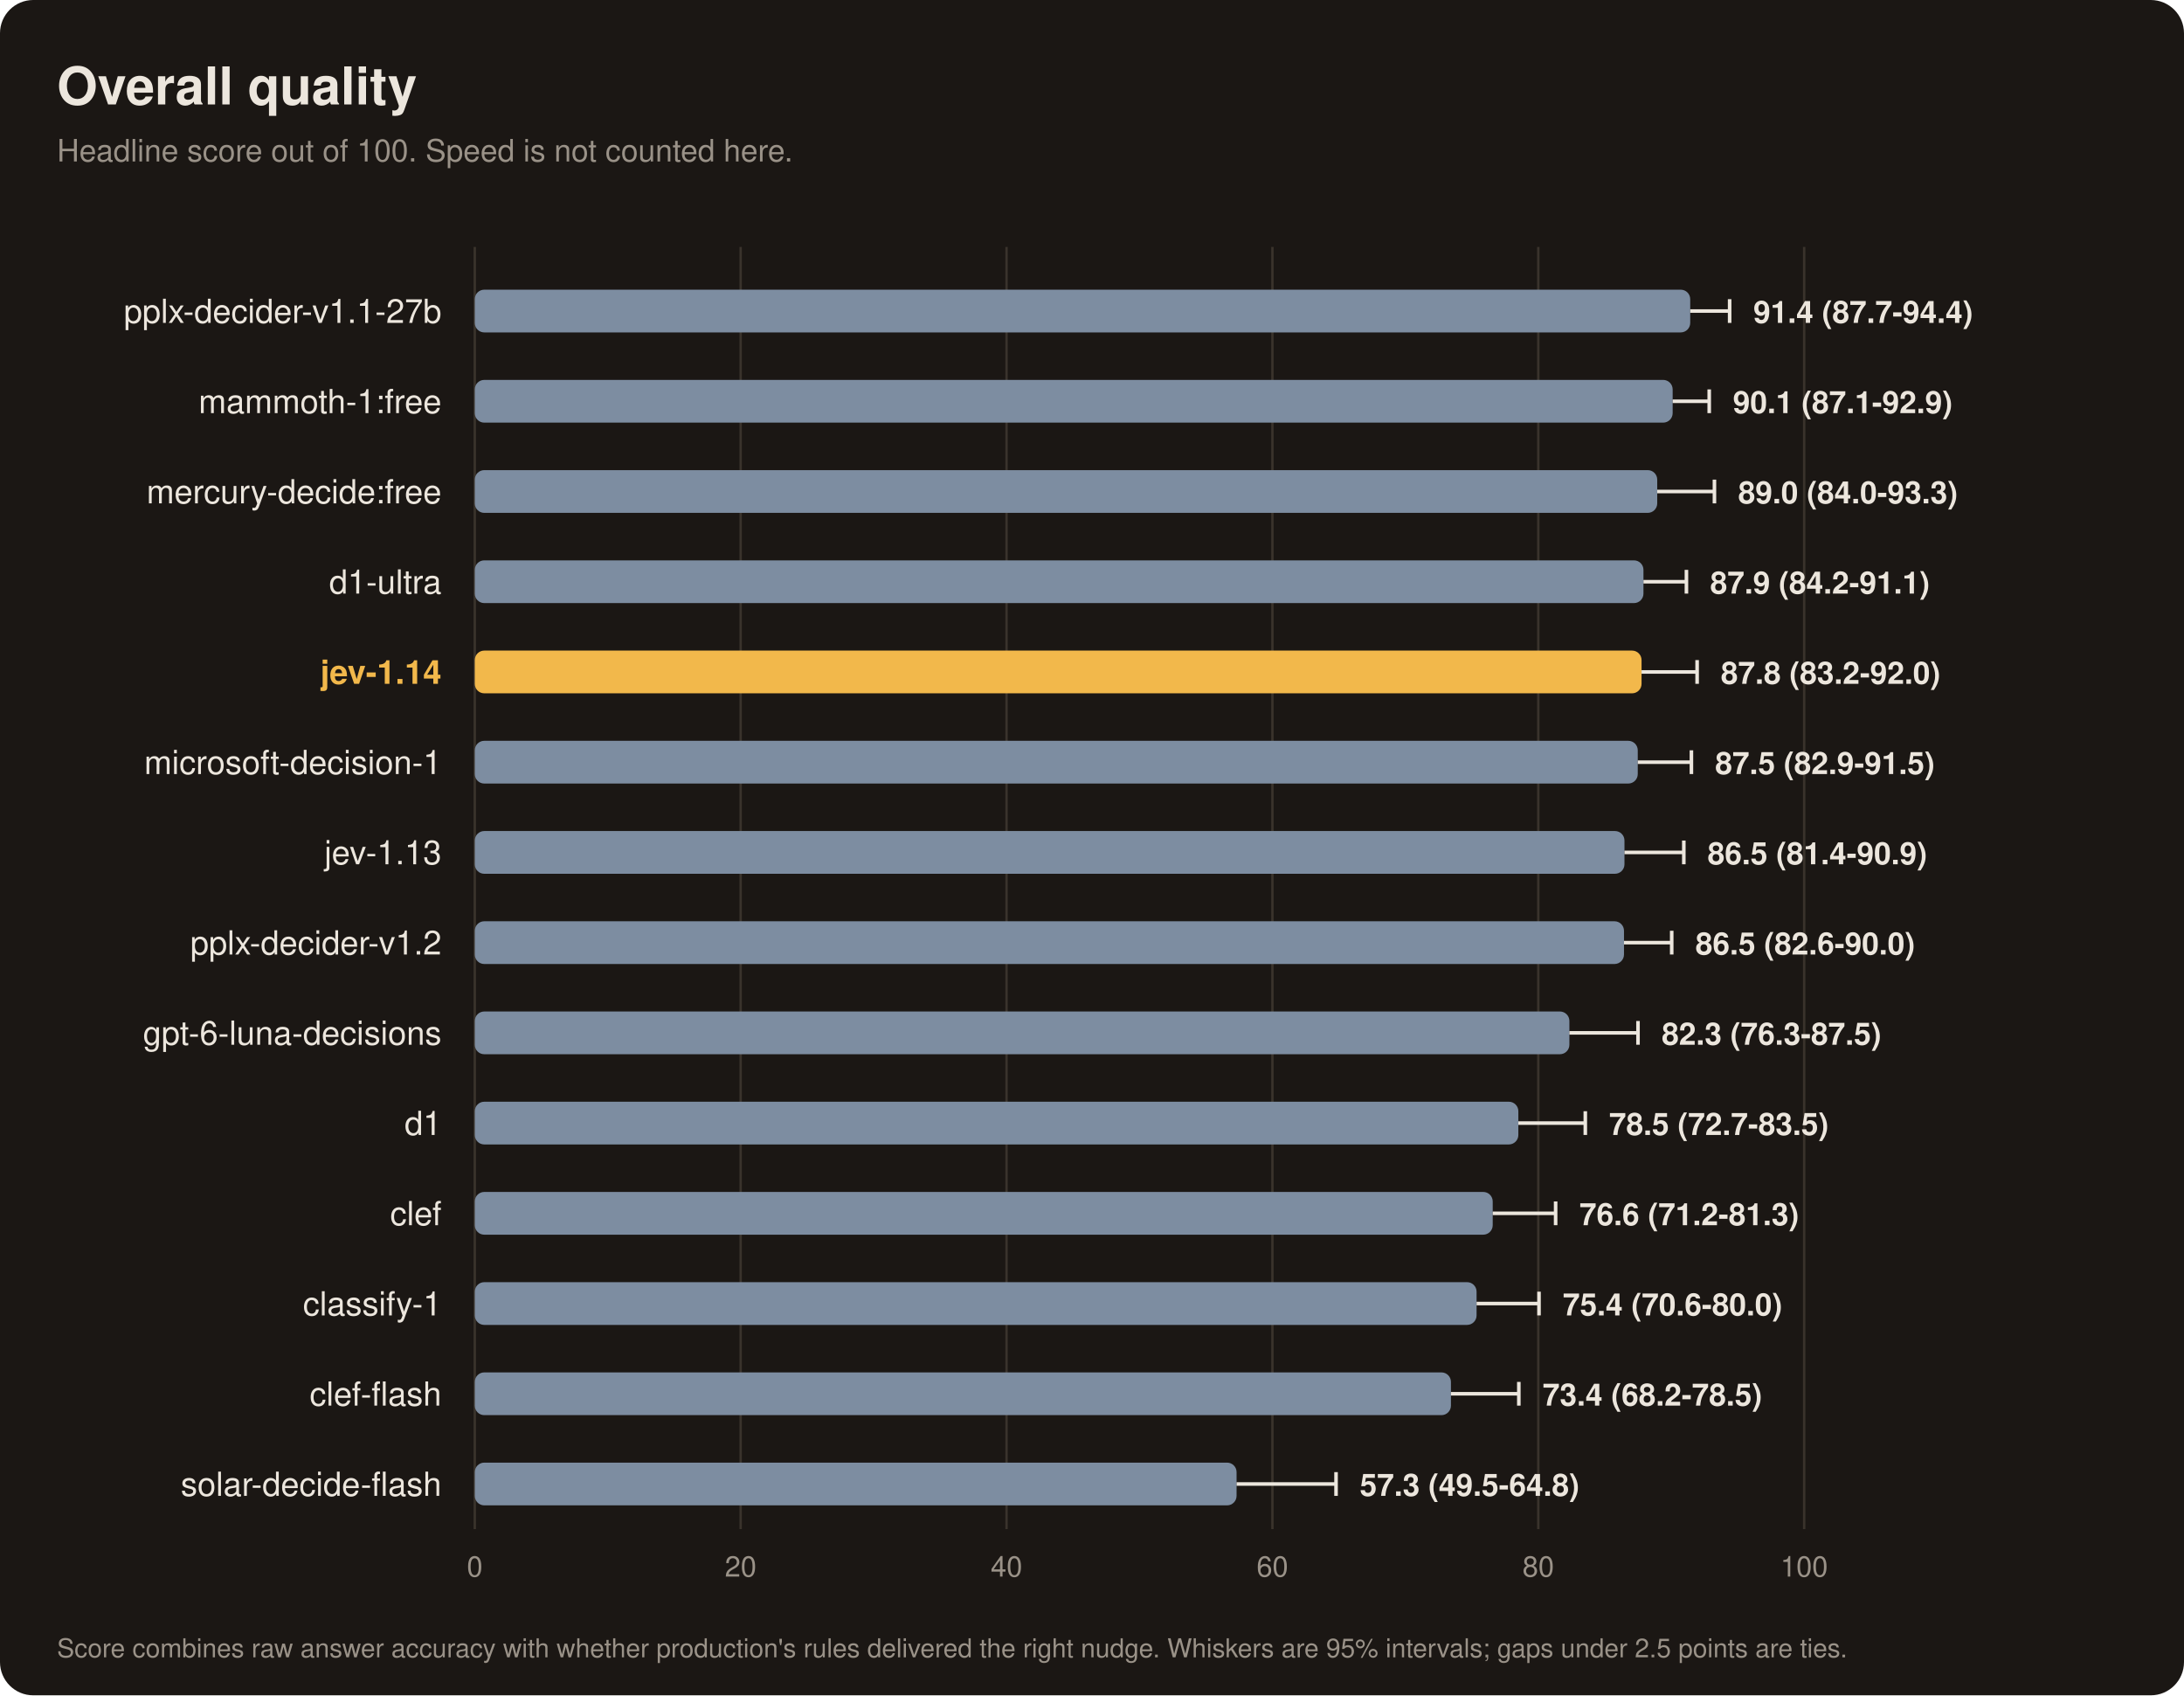
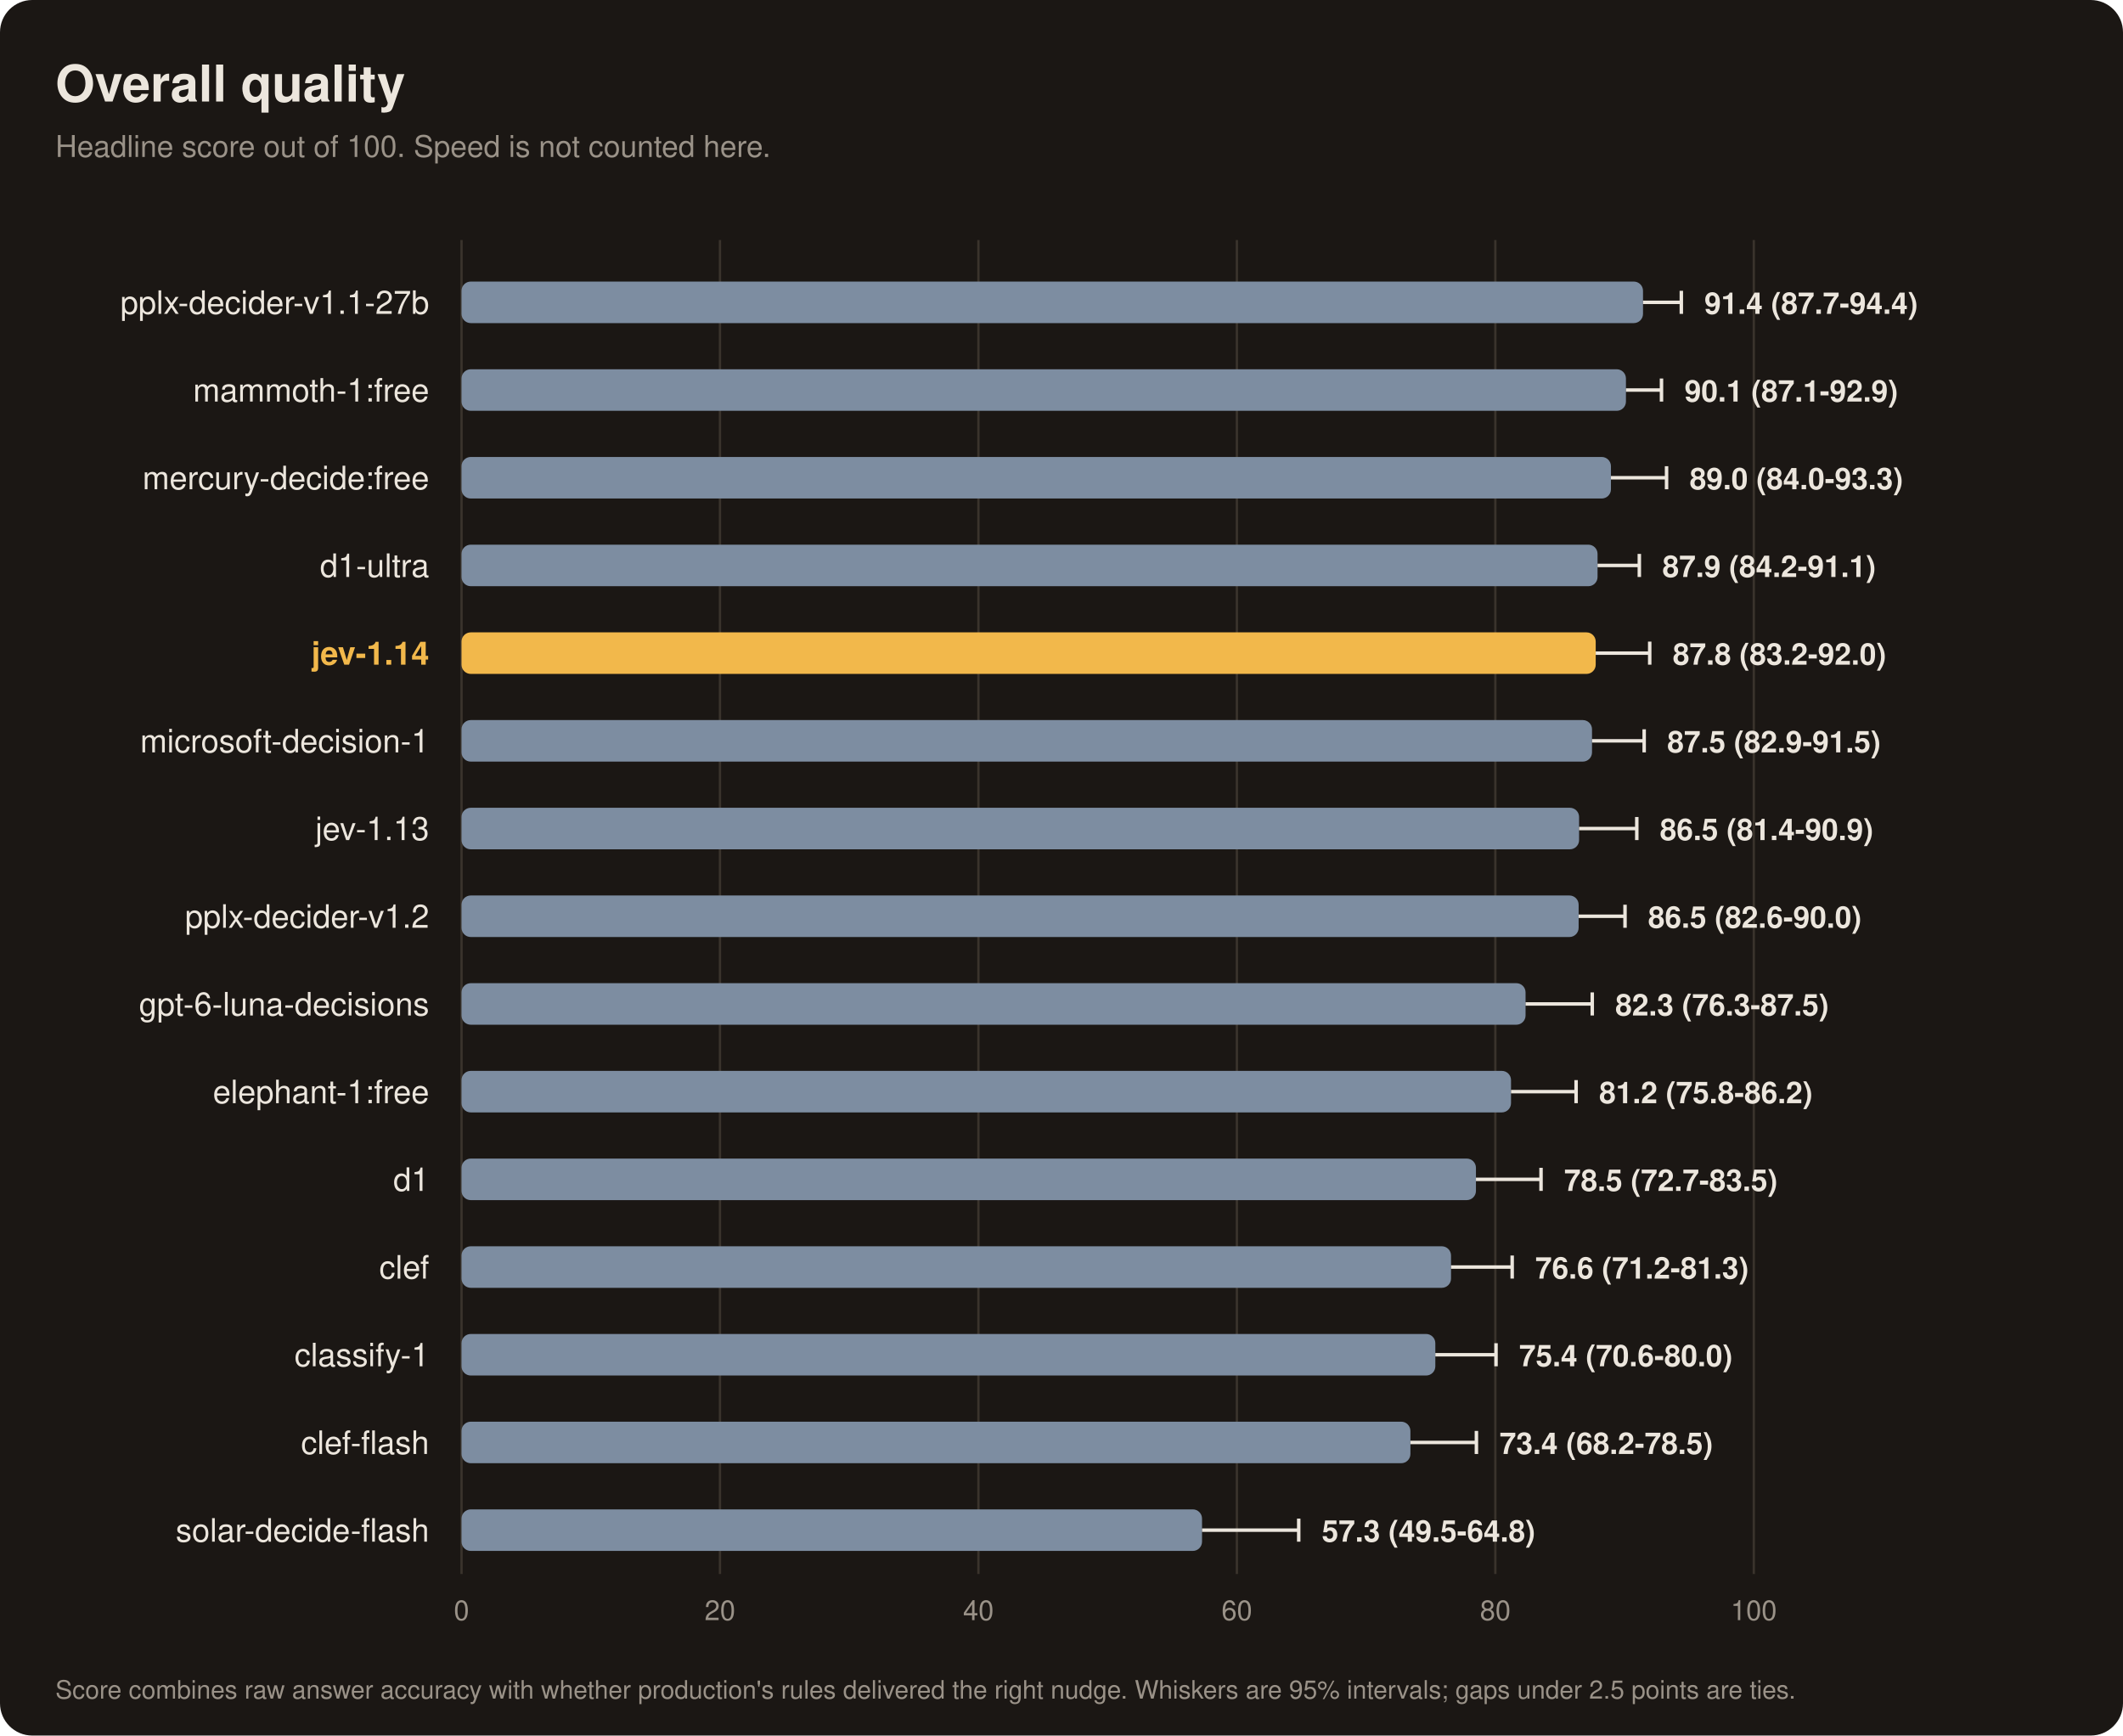
- <svg xmlns="http://www.w3.org/2000/svg" viewBox="0 0 920 714" width="920" role="img" aria-label="Overall quality" font-family="-apple-system,BlinkMacSystemFont,'Segoe UI',Helvetica,Arial,sans-serif">
-   <rect width="920" height="714" rx="14" fill="#1b1714" />
+ <svg xmlns="http://www.w3.org/2000/svg" viewBox="0 0 920 752" width="920" role="img" aria-label="Overall quality" font-family="-apple-system,BlinkMacSystemFont,'Segoe UI',Helvetica,Arial,sans-serif">
+   <rect width="920" height="752" rx="14" fill="#1b1714" />
  <text x="24.0" y="44.0" font-size="22" font-weight="700" fill="#ece6dd" text-anchor="start">Overall quality</text>
  <text x="24.0" y="68.0" font-size="13" font-weight="400" fill="#9a9288" text-anchor="start">Headline score out of 100. Speed is not counted here.</text>
-   <line x1="200.0" y1="104.0" x2="200.0" y2="644.0" stroke="#3a332c" stroke-width="1.0" />
-   <text x="200.0" y="664.0" font-size="12" font-weight="400" fill="#9a9288" text-anchor="middle">0</text>
-   <line x1="312.0" y1="104.0" x2="312.0" y2="644.0" stroke="#3a332c" stroke-width="1.0" />
-   <text x="312.0" y="664.0" font-size="12" font-weight="400" fill="#9a9288" text-anchor="middle">20</text>
-   <line x1="424.0" y1="104.0" x2="424.0" y2="644.0" stroke="#3a332c" stroke-width="1.0" />
-   <text x="424.0" y="664.0" font-size="12" font-weight="400" fill="#9a9288" text-anchor="middle">40</text>
-   <line x1="536.0" y1="104.0" x2="536.0" y2="644.0" stroke="#3a332c" stroke-width="1.0" />
-   <text x="536.0" y="664.0" font-size="12" font-weight="400" fill="#9a9288" text-anchor="middle">60</text>
-   <line x1="648.0" y1="104.0" x2="648.0" y2="644.0" stroke="#3a332c" stroke-width="1.0" />
-   <text x="648.0" y="664.0" font-size="12" font-weight="400" fill="#9a9288" text-anchor="middle">80</text>
-   <line x1="760.0" y1="104.0" x2="760.0" y2="644.0" stroke="#3a332c" stroke-width="1.0" />
-   <text x="760.0" y="664.0" font-size="12" font-weight="400" fill="#9a9288" text-anchor="middle">100</text>
+   <line x1="200.0" y1="104.0" x2="200.0" y2="682.0" stroke="#3a332c" stroke-width="1.0" />
+   <text x="200.0" y="702.0" font-size="12" font-weight="400" fill="#9a9288" text-anchor="middle">0</text>
+   <line x1="312.0" y1="104.0" x2="312.0" y2="682.0" stroke="#3a332c" stroke-width="1.0" />
+   <text x="312.0" y="702.0" font-size="12" font-weight="400" fill="#9a9288" text-anchor="middle">20</text>
+   <line x1="424.0" y1="104.0" x2="424.0" y2="682.0" stroke="#3a332c" stroke-width="1.0" />
+   <text x="424.0" y="702.0" font-size="12" font-weight="400" fill="#9a9288" text-anchor="middle">40</text>
+   <line x1="536.0" y1="104.0" x2="536.0" y2="682.0" stroke="#3a332c" stroke-width="1.0" />
+   <text x="536.0" y="702.0" font-size="12" font-weight="400" fill="#9a9288" text-anchor="middle">60</text>
+   <line x1="648.0" y1="104.0" x2="648.0" y2="682.0" stroke="#3a332c" stroke-width="1.0" />
+   <text x="648.0" y="702.0" font-size="12" font-weight="400" fill="#9a9288" text-anchor="middle">80</text>
+   <line x1="760.0" y1="104.0" x2="760.0" y2="682.0" stroke="#3a332c" stroke-width="1.0" />
+   <text x="760.0" y="702.0" font-size="12" font-weight="400" fill="#9a9288" text-anchor="middle">100</text>
  <text x="186.0" y="136.0" font-size="14" font-weight="500" fill="#ece6dd" text-anchor="end">pplx-decider-v1.1-27b</text>
  <rect x="200.0" y="122.0" width="512.0" height="18.0" rx="4.0" fill="#7d8da1" />
  <line x1="712.0" y1="131.0" x2="728.6" y2="131.0" stroke="#ece6dd" stroke-width="1.5" />
  <line x1="728.6" y1="126.0" x2="728.6" y2="136.0" stroke="#ece6dd" stroke-width="1.5" />
  <text x="738.6" y="136.0" font-size="13" font-weight="600" fill="#ece6dd" text-anchor="start">91.4  (87.7-94.4)</text>
  <text x="186.0" y="174.0" font-size="14" font-weight="500" fill="#ece6dd" text-anchor="end">mammoth-1:free</text>
  <rect x="200.0" y="160.0" width="504.6" height="18.0" rx="4.0" fill="#7d8da1" />
  <line x1="704.6" y1="169.0" x2="720.0" y2="169.0" stroke="#ece6dd" stroke-width="1.5" />
  <line x1="720.0" y1="164.0" x2="720.0" y2="174.0" stroke="#ece6dd" stroke-width="1.5" />
  <text x="730.0" y="174.0" font-size="13" font-weight="600" fill="#ece6dd" text-anchor="start">90.1  (87.1-92.9)</text>
  <text x="186.0" y="212.0" font-size="14" font-weight="500" fill="#ece6dd" text-anchor="end">mercury-decide:free</text>
  <rect x="200.0" y="198.0" width="498.1" height="18.0" rx="4.0" fill="#7d8da1" />
  <line x1="698.1" y1="207.0" x2="722.2" y2="207.0" stroke="#ece6dd" stroke-width="1.5" />
  <line x1="722.2" y1="202.0" x2="722.2" y2="212.0" stroke="#ece6dd" stroke-width="1.5" />
  <text x="732.2" y="212.0" font-size="13" font-weight="600" fill="#ece6dd" text-anchor="start">89.0  (84.0-93.3)</text>
  <text x="186.0" y="250.0" font-size="14" font-weight="500" fill="#ece6dd" text-anchor="end">d1-ultra</text>
  <rect x="200.0" y="236.0" width="492.3" height="18.0" rx="4.0" fill="#7d8da1" />
  <line x1="692.3" y1="245.0" x2="710.4" y2="245.0" stroke="#ece6dd" stroke-width="1.5" />
  <line x1="710.4" y1="240.0" x2="710.4" y2="250.0" stroke="#ece6dd" stroke-width="1.5" />
  <text x="720.4" y="250.0" font-size="13" font-weight="600" fill="#ece6dd" text-anchor="start">87.9  (84.2-91.1)</text>
  <text x="186.0" y="288.0" font-size="14" font-weight="700" fill="#f2b84b" text-anchor="end">jev-1.14</text>
  <rect x="200.0" y="274.0" width="491.5" height="18.0" rx="4.0" fill="#f2b84b" />
  <line x1="691.5" y1="283.0" x2="714.9" y2="283.0" stroke="#ece6dd" stroke-width="1.5" />
  <line x1="714.9" y1="278.0" x2="714.9" y2="288.0" stroke="#ece6dd" stroke-width="1.5" />
  <text x="724.9" y="288.0" font-size="13" font-weight="600" fill="#ece6dd" text-anchor="start">87.8  (83.2-92.0)</text>
  <text x="186.0" y="326.0" font-size="14" font-weight="500" fill="#ece6dd" text-anchor="end">microsoft-decision-1</text>
  <rect x="200.0" y="312.0" width="489.9" height="18.0" rx="4.0" fill="#7d8da1" />
  <line x1="689.9" y1="321.0" x2="712.5" y2="321.0" stroke="#ece6dd" stroke-width="1.5" />
  <line x1="712.5" y1="316.0" x2="712.5" y2="326.0" stroke="#ece6dd" stroke-width="1.5" />
  <text x="722.5" y="326.0" font-size="13" font-weight="600" fill="#ece6dd" text-anchor="start">87.5  (82.9-91.5)</text>
  <text x="186.0" y="364.0" font-size="14" font-weight="500" fill="#ece6dd" text-anchor="end">jev-1.13</text>
  <rect x="200.0" y="350.0" width="484.3" height="18.0" rx="4.0" fill="#7d8da1" />
  <line x1="684.3" y1="359.0" x2="709.3" y2="359.0" stroke="#ece6dd" stroke-width="1.5" />
  <line x1="709.3" y1="354.0" x2="709.3" y2="364.0" stroke="#ece6dd" stroke-width="1.5" />
  <text x="719.3" y="364.0" font-size="13" font-weight="600" fill="#ece6dd" text-anchor="start">86.5  (81.4-90.9)</text>
  <text x="186.0" y="402.0" font-size="14" font-weight="500" fill="#ece6dd" text-anchor="end">pplx-decider-v1.2</text>
  <rect x="200.0" y="388.0" width="484.1" height="18.0" rx="4.0" fill="#7d8da1" />
  <line x1="684.1" y1="397.0" x2="704.2" y2="397.0" stroke="#ece6dd" stroke-width="1.5" />
  <line x1="704.2" y1="392.0" x2="704.2" y2="402.0" stroke="#ece6dd" stroke-width="1.5" />
  <text x="714.2" y="402.0" font-size="13" font-weight="600" fill="#ece6dd" text-anchor="start">86.5  (82.6-90.0)</text>
  <text x="186.0" y="440.0" font-size="14" font-weight="500" fill="#ece6dd" text-anchor="end">gpt-6-luna-decisions</text>
  <rect x="200.0" y="426.0" width="461.1" height="18.0" rx="4.0" fill="#7d8da1" />
  <line x1="661.1" y1="435.0" x2="690.0" y2="435.0" stroke="#ece6dd" stroke-width="1.5" />
  <line x1="690.0" y1="430.0" x2="690.0" y2="440.0" stroke="#ece6dd" stroke-width="1.5" />
  <text x="700.0" y="440.0" font-size="13" font-weight="600" fill="#ece6dd" text-anchor="start">82.3  (76.3-87.5)</text>
-   <text x="186.0" y="478.0" font-size="14" font-weight="500" fill="#ece6dd" text-anchor="end">d1</text>
-   <rect x="200.0" y="464.0" width="439.6" height="18.0" rx="4.0" fill="#7d8da1" />
-   <line x1="639.6" y1="473.0" x2="667.8" y2="473.0" stroke="#ece6dd" stroke-width="1.5" />
-   <line x1="667.8" y1="468.0" x2="667.8" y2="478.0" stroke="#ece6dd" stroke-width="1.5" />
-   <text x="677.8" y="478.0" font-size="13" font-weight="600" fill="#ece6dd" text-anchor="start">78.5  (72.7-83.5)</text>
-   <text x="186.0" y="516.0" font-size="14" font-weight="500" fill="#ece6dd" text-anchor="end">clef</text>
-   <rect x="200.0" y="502.0" width="428.8" height="18.0" rx="4.0" fill="#7d8da1" />
-   <line x1="628.8" y1="511.0" x2="655.3" y2="511.0" stroke="#ece6dd" stroke-width="1.5" />
-   <line x1="655.3" y1="506.0" x2="655.3" y2="516.0" stroke="#ece6dd" stroke-width="1.5" />
-   <text x="665.3" y="516.0" font-size="13" font-weight="600" fill="#ece6dd" text-anchor="start">76.6  (71.2-81.3)</text>
-   <text x="186.0" y="554.0" font-size="14" font-weight="500" fill="#ece6dd" text-anchor="end">classify-1</text>
-   <rect x="200.0" y="540.0" width="422.0" height="18.0" rx="4.0" fill="#7d8da1" />
-   <line x1="622.0" y1="549.0" x2="648.3" y2="549.0" stroke="#ece6dd" stroke-width="1.5" />
-   <line x1="648.3" y1="544.0" x2="648.3" y2="554.0" stroke="#ece6dd" stroke-width="1.5" />
-   <text x="658.3" y="554.0" font-size="13" font-weight="600" fill="#ece6dd" text-anchor="start">75.4  (70.6-80.0)</text>
-   <text x="186.0" y="592.0" font-size="14" font-weight="500" fill="#ece6dd" text-anchor="end">clef-flash</text>
-   <rect x="200.0" y="578.0" width="411.2" height="18.0" rx="4.0" fill="#7d8da1" />
-   <line x1="611.2" y1="587.0" x2="639.8" y2="587.0" stroke="#ece6dd" stroke-width="1.5" />
-   <line x1="639.8" y1="582.0" x2="639.8" y2="592.0" stroke="#ece6dd" stroke-width="1.5" />
-   <text x="649.8" y="592.0" font-size="13" font-weight="600" fill="#ece6dd" text-anchor="start">73.4  (68.2-78.5)</text>
-   <text x="186.0" y="630.0" font-size="14" font-weight="500" fill="#ece6dd" text-anchor="end">solar-decide-flash</text>
-   <rect x="200.0" y="616.0" width="320.9" height="18.0" rx="4.0" fill="#7d8da1" />
-   <line x1="520.9" y1="625.0" x2="562.8" y2="625.0" stroke="#ece6dd" stroke-width="1.5" />
-   <line x1="562.8" y1="620.0" x2="562.8" y2="630.0" stroke="#ece6dd" stroke-width="1.5" />
-   <text x="572.8" y="630.0" font-size="13" font-weight="600" fill="#ece6dd" text-anchor="start">57.3  (49.5-64.8)</text>
-   <text x="24.0" y="698.0" font-size="11" font-weight="400" fill="#9a9288" text-anchor="start">Score combines raw answer accuracy with whether production's rules delivered the right nudge. Whiskers are 95% intervals; gaps under 2.5 points are ties.</text>
+   <text x="186.0" y="478.0" font-size="14" font-weight="500" fill="#ece6dd" text-anchor="end">elephant-1:free</text>
+   <rect x="200.0" y="464.0" width="454.8" height="18.0" rx="4.0" fill="#7d8da1" />
+   <line x1="654.8" y1="473.0" x2="683.0" y2="473.0" stroke="#ece6dd" stroke-width="1.5" />
+   <line x1="683.0" y1="468.0" x2="683.0" y2="478.0" stroke="#ece6dd" stroke-width="1.5" />
+   <text x="693.0" y="478.0" font-size="13" font-weight="600" fill="#ece6dd" text-anchor="start">81.2  (75.8-86.2)</text>
+   <text x="186.0" y="516.0" font-size="14" font-weight="500" fill="#ece6dd" text-anchor="end">d1</text>
+   <rect x="200.0" y="502.0" width="439.6" height="18.0" rx="4.0" fill="#7d8da1" />
+   <line x1="639.6" y1="511.0" x2="667.8" y2="511.0" stroke="#ece6dd" stroke-width="1.5" />
+   <line x1="667.8" y1="506.0" x2="667.8" y2="516.0" stroke="#ece6dd" stroke-width="1.5" />
+   <text x="677.8" y="516.0" font-size="13" font-weight="600" fill="#ece6dd" text-anchor="start">78.5  (72.7-83.5)</text>
+   <text x="186.0" y="554.0" font-size="14" font-weight="500" fill="#ece6dd" text-anchor="end">clef</text>
+   <rect x="200.0" y="540.0" width="428.8" height="18.0" rx="4.0" fill="#7d8da1" />
+   <line x1="628.8" y1="549.0" x2="655.3" y2="549.0" stroke="#ece6dd" stroke-width="1.5" />
+   <line x1="655.3" y1="544.0" x2="655.3" y2="554.0" stroke="#ece6dd" stroke-width="1.5" />
+   <text x="665.3" y="554.0" font-size="13" font-weight="600" fill="#ece6dd" text-anchor="start">76.6  (71.2-81.3)</text>
+   <text x="186.0" y="592.0" font-size="14" font-weight="500" fill="#ece6dd" text-anchor="end">classify-1</text>
+   <rect x="200.0" y="578.0" width="422.0" height="18.0" rx="4.0" fill="#7d8da1" />
+   <line x1="622.0" y1="587.0" x2="648.3" y2="587.0" stroke="#ece6dd" stroke-width="1.5" />
+   <line x1="648.3" y1="582.0" x2="648.3" y2="592.0" stroke="#ece6dd" stroke-width="1.5" />
+   <text x="658.3" y="592.0" font-size="13" font-weight="600" fill="#ece6dd" text-anchor="start">75.4  (70.6-80.0)</text>
+   <text x="186.0" y="630.0" font-size="14" font-weight="500" fill="#ece6dd" text-anchor="end">clef-flash</text>
+   <rect x="200.0" y="616.0" width="411.2" height="18.0" rx="4.0" fill="#7d8da1" />
+   <line x1="611.2" y1="625.0" x2="639.8" y2="625.0" stroke="#ece6dd" stroke-width="1.5" />
+   <line x1="639.8" y1="620.0" x2="639.8" y2="630.0" stroke="#ece6dd" stroke-width="1.5" />
+   <text x="649.8" y="630.0" font-size="13" font-weight="600" fill="#ece6dd" text-anchor="start">73.4  (68.2-78.5)</text>
+   <text x="186.0" y="668.0" font-size="14" font-weight="500" fill="#ece6dd" text-anchor="end">solar-decide-flash</text>
+   <rect x="200.0" y="654.0" width="320.9" height="18.0" rx="4.0" fill="#7d8da1" />
+   <line x1="520.9" y1="663.0" x2="562.8" y2="663.0" stroke="#ece6dd" stroke-width="1.5" />
+   <line x1="562.8" y1="658.0" x2="562.8" y2="668.0" stroke="#ece6dd" stroke-width="1.5" />
+   <text x="572.8" y="668.0" font-size="13" font-weight="600" fill="#ece6dd" text-anchor="start">57.3  (49.5-64.8)</text>
+   <text x="24.0" y="736.0" font-size="11" font-weight="400" fill="#9a9288" text-anchor="start">Score combines raw answer accuracy with whether production's rules delivered the right nudge. Whiskers are 95% intervals; gaps under 2.5 points are ties.</text>
</svg>
